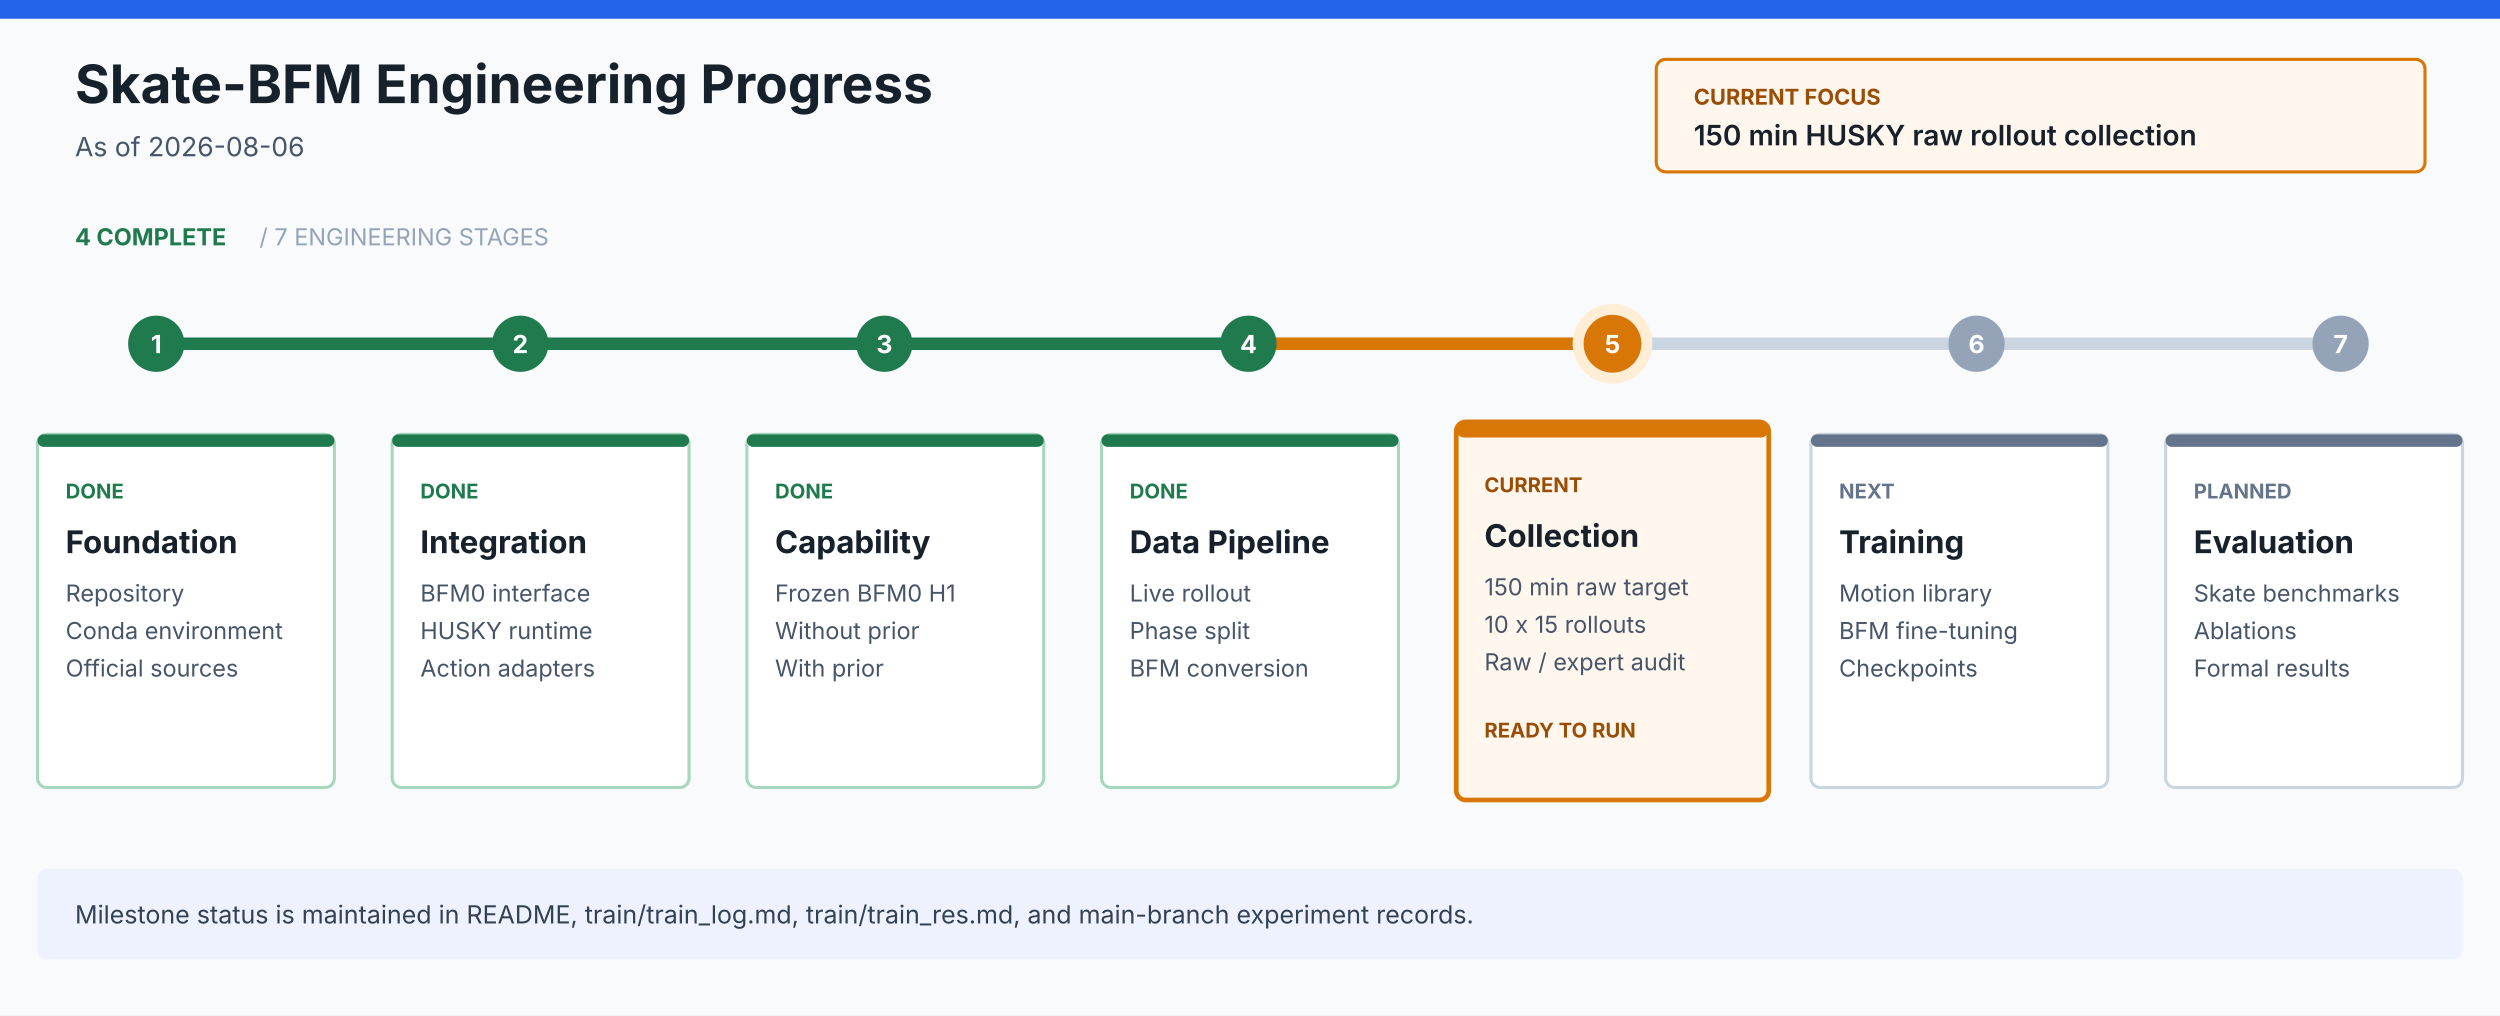
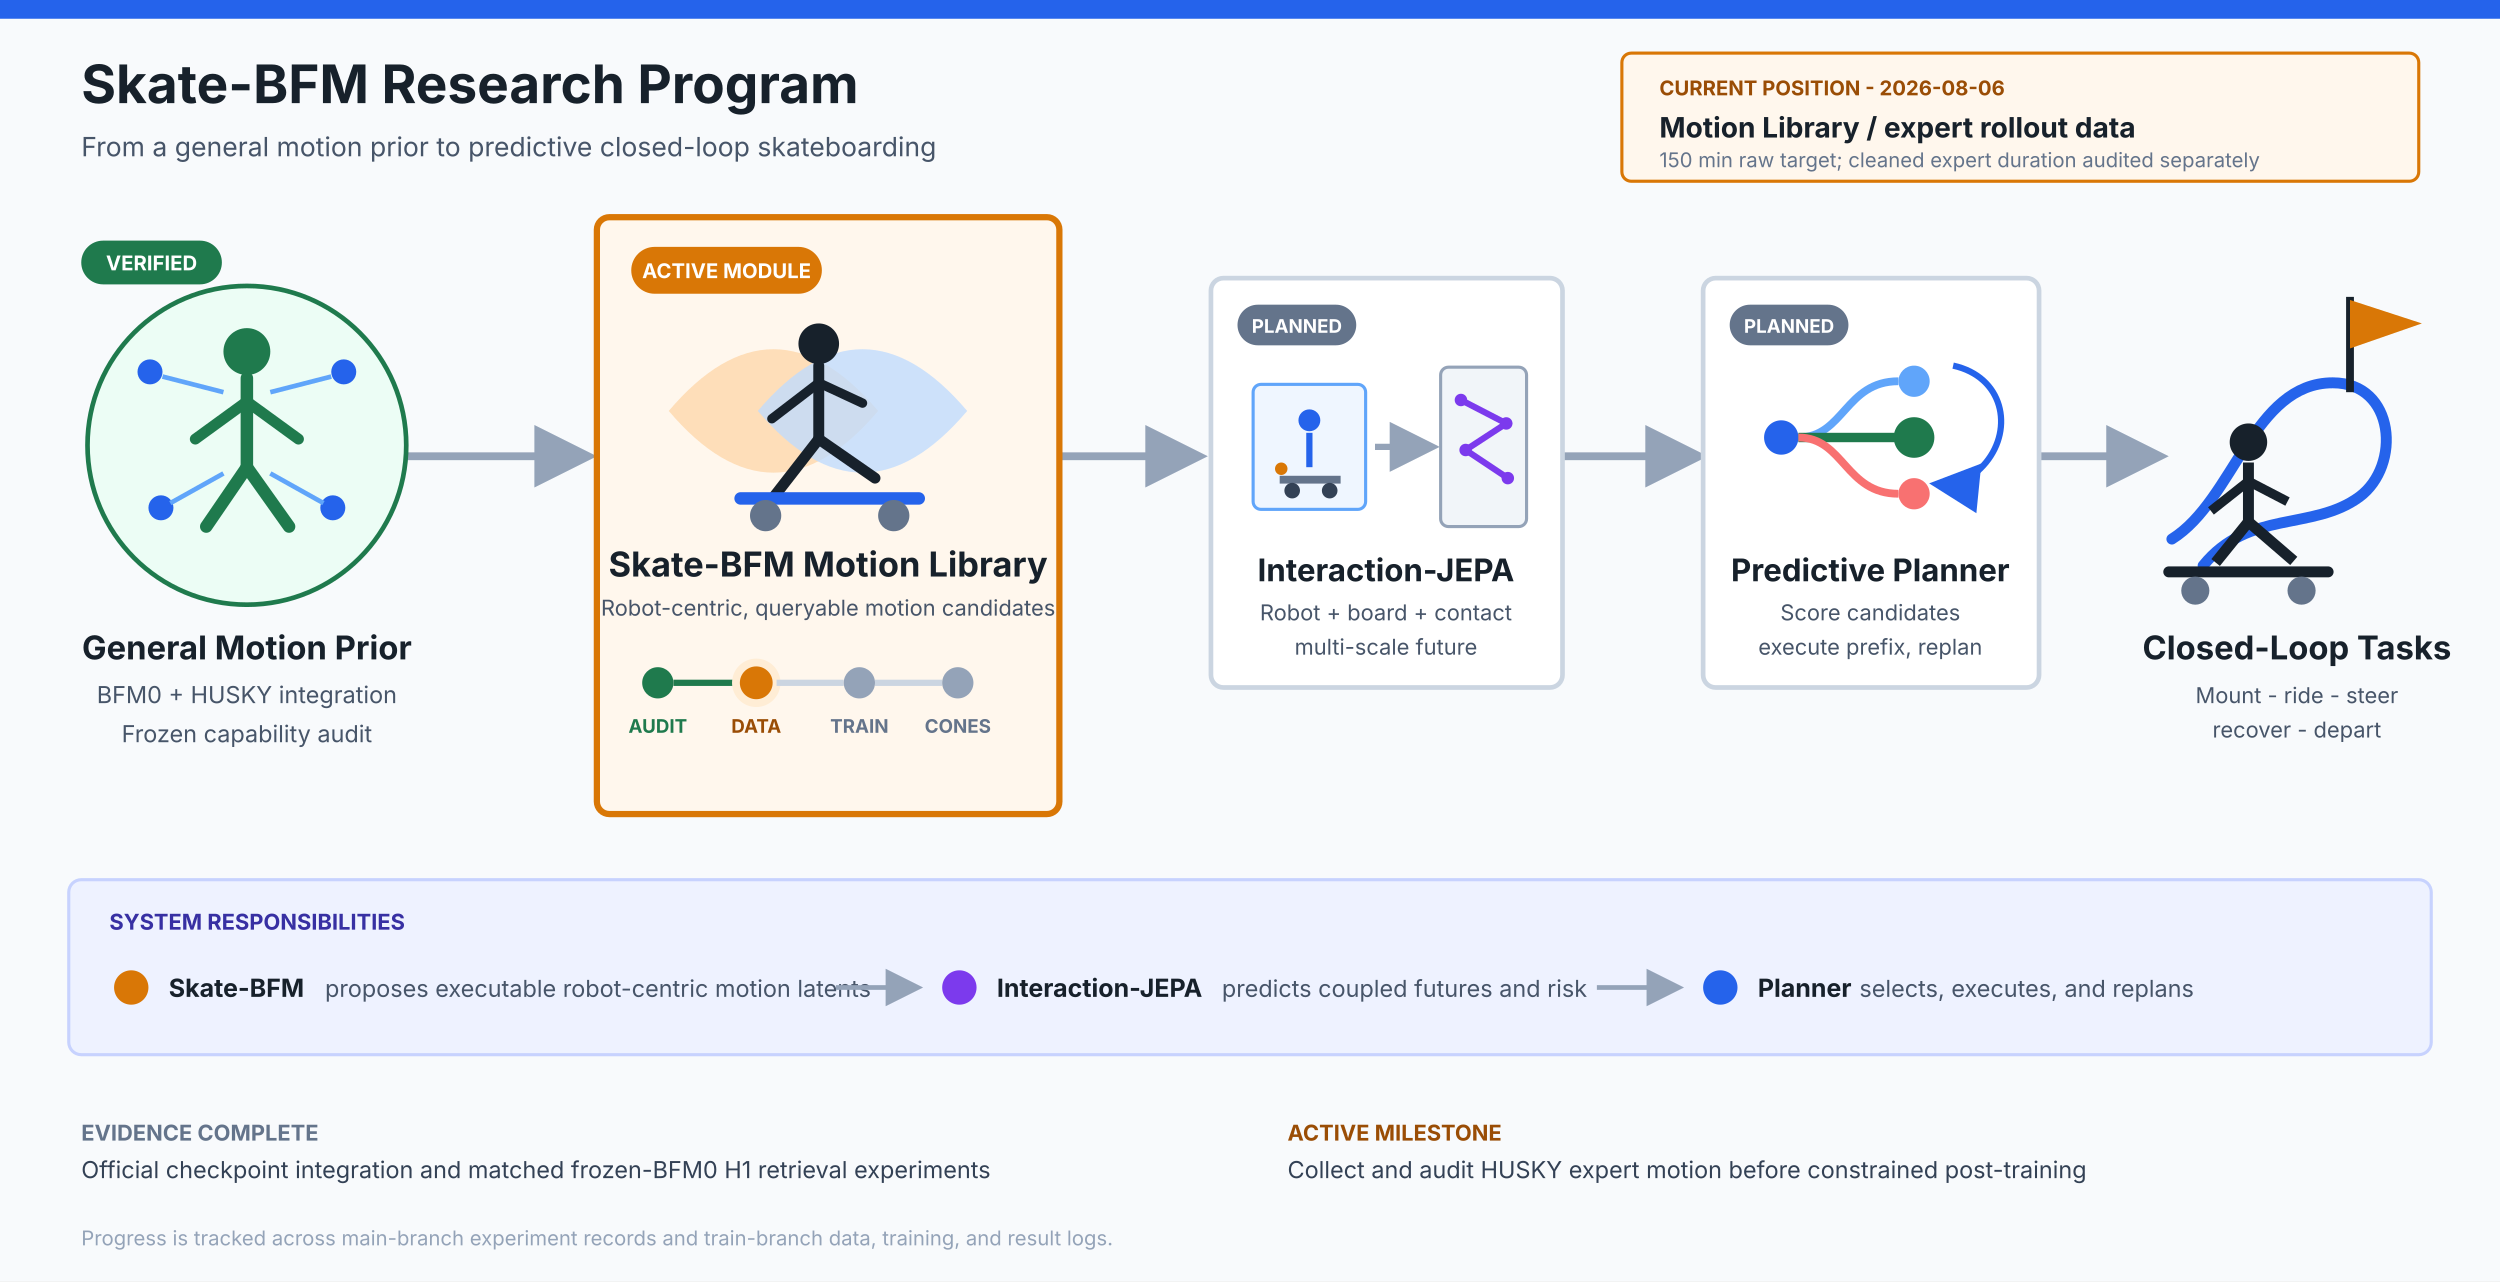
- <svg xmlns="http://www.w3.org/2000/svg" width="1600" height="650" viewBox="0 0 1600 650" role="img" aria-labelledby="title desc">
-   <rect width="1600" height="650" fill="#f8fafc" />
-   <rect x="0" y="0" width="1600" height="12" fill="#2563eb" />
-   <text x="48" y="66" fill="#17212b" font-family="Inter, Arial, sans-serif" font-size="34" font-weight="700">Skate-BFM Engineering Progress</text>
-   <text x="48" y="100" fill="#475569" font-family="Inter, Arial, sans-serif" font-size="17">As of 2026-08-06</text>
-   <rect x="1060" y="38" width="492" height="72" rx="6" fill="#fff7ed" stroke="#d97706" stroke-width="2" />
-   <text x="1084" y="67" fill="#9a4d05" font-family="Inter, Arial, sans-serif" font-size="14" font-weight="700">CURRENT FOCUS</text>
-   <text x="1084" y="93" fill="#17212b" font-family="Inter, Arial, sans-serif" font-size="18" font-weight="600">150 min HUSKY raw rollout collection</text>
-   <text x="48" y="157" fill="#1f7a4d" font-family="Inter, Arial, sans-serif" font-size="15" font-weight="700">4 COMPLETE</text>
-   <text x="166" y="157" fill="#94a3b8" font-family="Inter, Arial, sans-serif" font-size="15">/ 7 ENGINEERING STAGES</text>
-   <line x1="100" y1="220" x2="1498" y2="220" stroke="#cbd5e1" stroke-width="8" stroke-linecap="round" />
-   <line x1="100" y1="220" x2="799" y2="220" stroke="#1f7a4d" stroke-width="8" stroke-linecap="round" />
-   <line x1="799" y1="220" x2="1032" y2="220" stroke="#d97706" stroke-width="8" />
-   <g font-family="Inter, Arial, sans-serif" text-anchor="middle">
-     <circle cx="100" cy="220" r="18" fill="#1f7a4d" />
-     <text x="100" y="226" fill="#ffffff" font-size="16" font-weight="700">1</text>
-     <circle cx="333" cy="220" r="18" fill="#1f7a4d" />
-     <text x="333" y="226" fill="#ffffff" font-size="16" font-weight="700">2</text>
-     <circle cx="566" cy="220" r="18" fill="#1f7a4d" />
-     <text x="566" y="226" fill="#ffffff" font-size="16" font-weight="700">3</text>
-     <circle cx="799" cy="220" r="18" fill="#1f7a4d" />
-     <text x="799" y="226" fill="#ffffff" font-size="16" font-weight="700">4</text>
-     <circle cx="1032" cy="220" r="22" fill="#d97706" stroke="#ffedd5" stroke-width="7" />
-     <text x="1032" y="226" fill="#ffffff" font-size="16" font-weight="700">5</text>
-     <circle cx="1265" cy="220" r="18" fill="#94a3b8" />
-     <text x="1265" y="226" fill="#ffffff" font-size="16" font-weight="700">6</text>
-     <circle cx="1498" cy="220" r="18" fill="#94a3b8" />
-     <text x="1498" y="226" fill="#ffffff" font-size="16" font-weight="700">7</text>
+ <svg xmlns="http://www.w3.org/2000/svg" width="1600" height="820" viewBox="0 0 1600 820" role="img" aria-labelledby="title desc">
+   <defs>
+     <marker id="arrow" viewBox="0 0 10 10" refX="8" refY="5" markerWidth="8" markerHeight="8" orient="auto-start-reverse">
+       <path d="M 0 0 L 10 5 L 0 10 z" fill="#94a3b8" />
+     </marker>
+     <marker id="arrow-blue" viewBox="0 0 10 10" refX="8" refY="5" markerWidth="8" markerHeight="8" orient="auto-start-reverse">
+       <path d="M 0 0 L 10 5 L 0 10 z" fill="#2563eb" />
+     </marker>
+   </defs>
+   <rect width="1600" height="820" fill="#f8fafc" />
+   <rect width="1600" height="12" fill="#2563eb" />
+   <text x="52" y="66" fill="#17212b" font-family="Inter, Arial, sans-serif" font-size="34" font-weight="700">Skate-BFM Research Program</text>
+   <text x="52" y="100" fill="#475569" font-family="Inter, Arial, sans-serif" font-size="17">From a general motion prior to predictive closed-loop skateboarding</text>
+   <rect x="1038" y="34" width="510" height="82" rx="6" fill="#fff7ed" stroke="#d97706" stroke-width="2" />
+   <text x="1062" y="61" fill="#9a4d05" font-family="Inter, Arial, sans-serif" font-size="13" font-weight="700">CURRENT POSITION - 2026-08-06</text>
+   <text x="1062" y="88" fill="#17212b" font-family="Inter, Arial, sans-serif" font-size="18" font-weight="700">Motion Library / expert rollout data</text>
+   <text x="1062" y="107" fill="#64748b" font-family="Inter, Arial, sans-serif" font-size="13">150 min raw target; cleaned expert duration audited separately</text>
+   <line x1="258" y1="292" x2="374" y2="292" stroke="#94a3b8" stroke-width="5" marker-end="url(#arrow)" />
+   <line x1="670" y1="292" x2="765" y2="292" stroke="#94a3b8" stroke-width="5" marker-end="url(#arrow)" />
+   <line x1="1000" y1="292" x2="1085" y2="292" stroke="#94a3b8" stroke-width="5" marker-end="url(#arrow)" />
+   <line x1="1300" y1="292" x2="1380" y2="292" stroke="#94a3b8" stroke-width="5" marker-end="url(#arrow)" />
+   <g font-family="Inter, Arial, sans-serif">
+     <circle cx="158" cy="285" r="102" fill="#ecfdf5" stroke="#1f7a4d" stroke-width="3" />
+     <circle cx="158" cy="225" r="15" fill="#1f7a4d" />
+     <line x1="158" y1="242" x2="158" y2="300" stroke="#1f7a4d" stroke-width="8" stroke-linecap="round" />
+     <line x1="158" y1="257" x2="125" y2="281" stroke="#1f7a4d" stroke-width="7" stroke-linecap="round" />
+     <line x1="158" y1="257" x2="191" y2="281" stroke="#1f7a4d" stroke-width="7" stroke-linecap="round" />
+     <line x1="158" y1="299" x2="132" y2="337" stroke="#1f7a4d" stroke-width="8" stroke-linecap="round" />
+     <line x1="158" y1="299" x2="185" y2="337" stroke="#1f7a4d" stroke-width="8" stroke-linecap="round" />
+     <circle cx="96" cy="238" r="8" fill="#2563eb" />
+     <circle cx="220" cy="238" r="8" fill="#2563eb" />
+     <circle cx="103" cy="325" r="8" fill="#2563eb" />
+     <circle cx="213" cy="325" r="8" fill="#2563eb" />
+     <line x1="104" y1="241" x2="143" y2="251" stroke="#60a5fa" stroke-width="3" />
+     <line x1="212" y1="241" x2="173" y2="251" stroke="#60a5fa" stroke-width="3" />
+     <line x1="109" y1="322" x2="143" y2="303" stroke="#60a5fa" stroke-width="3" />
+     <line x1="207" y1="322" x2="173" y2="303" stroke="#60a5fa" stroke-width="3" />
+     <rect x="52" y="154" width="90" height="28" rx="14" fill="#1f7a4d" />
+     <text x="97" y="173" fill="#ffffff" font-size="13" font-weight="700" text-anchor="middle">VERIFIED</text>
+     <text x="158" y="422" fill="#17212b" font-size="21" font-weight="700" text-anchor="middle">General Motion Prior</text>
+     <text x="158" y="450" fill="#475569" font-size="15" text-anchor="middle">BFM0 + HUSKY integration</text>
+     <text x="158" y="475" fill="#475569" font-size="15" text-anchor="middle">Frozen capability audit</text>
  </g>
  <g font-family="Inter, Arial, sans-serif">
-     <rect x="24" y="278" width="190" height="226" rx="6" fill="#ffffff" stroke="#a7d8be" stroke-width="2" />
-     <rect x="24" y="278" width="190" height="8" rx="4" fill="#1f7a4d" />
-     <text x="42" y="319" fill="#1f7a4d" font-size="13" font-weight="700">DONE</text>
-     <text x="42" y="354" fill="#17212b" font-size="20" font-weight="700">Foundation</text>
-     <text x="42" y="385" fill="#475569" font-size="15">Repository</text>
-     <text x="42" y="409" fill="#475569" font-size="15">Conda environment</text>
-     <text x="42" y="433" fill="#475569" font-size="15">Official sources</text>
-     <rect x="251" y="278" width="190" height="226" rx="6" fill="#ffffff" stroke="#a7d8be" stroke-width="2" />
-     <rect x="251" y="278" width="190" height="8" rx="4" fill="#1f7a4d" />
-     <text x="269" y="319" fill="#1f7a4d" font-size="13" font-weight="700">DONE</text>
-     <text x="269" y="354" fill="#17212b" font-size="20" font-weight="700">Integration</text>
-     <text x="269" y="385" fill="#475569" font-size="15">BFM0 interface</text>
-     <text x="269" y="409" fill="#475569" font-size="15">HUSKY runtime</text>
-     <text x="269" y="433" fill="#475569" font-size="15">Action adapters</text>
-     <rect x="478" y="278" width="190" height="226" rx="6" fill="#ffffff" stroke="#a7d8be" stroke-width="2" />
-     <rect x="478" y="278" width="190" height="8" rx="4" fill="#1f7a4d" />
-     <text x="496" y="319" fill="#1f7a4d" font-size="13" font-weight="700">DONE</text>
-     <text x="496" y="354" fill="#17212b" font-size="20" font-weight="700">Capability</text>
-     <text x="496" y="385" fill="#475569" font-size="15">Frozen BFM0 H1</text>
-     <text x="496" y="409" fill="#475569" font-size="15">Without prior</text>
-     <text x="496" y="433" fill="#475569" font-size="15">With prior</text>
-     <rect x="705" y="278" width="190" height="226" rx="6" fill="#ffffff" stroke="#a7d8be" stroke-width="2" />
-     <rect x="705" y="278" width="190" height="8" rx="4" fill="#1f7a4d" />
-     <text x="723" y="319" fill="#1f7a4d" font-size="13" font-weight="700">DONE</text>
-     <text x="723" y="354" fill="#17212b" font-size="20" font-weight="700">Data Pipeline</text>
-     <text x="723" y="385" fill="#475569" font-size="15">Live rollout</text>
-     <text x="723" y="409" fill="#475569" font-size="15">Phase split</text>
-     <text x="723" y="433" fill="#475569" font-size="15">BFM conversion</text>
-     <rect x="932" y="270" width="200" height="242" rx="6" fill="#fff7ed" stroke="#d97706" stroke-width="3" />
-     <rect x="932" y="270" width="200" height="10" rx="5" fill="#d97706" />
-     <text x="950" y="315" fill="#9a4d05" font-size="13" font-weight="700">CURRENT</text>
-     <text x="950" y="350" fill="#17212b" font-size="20" font-weight="700">Collection</text>
-     <text x="950" y="381" fill="#475569" font-size="15">150 min raw target</text>
-     <text x="950" y="405" fill="#475569" font-size="15">10 x 15 rollouts</text>
-     <text x="950" y="429" fill="#475569" font-size="15">Raw / expert audit</text>
-     <text x="950" y="472" fill="#9a4d05" font-size="13" font-weight="700">READY TO RUN</text>
-     <rect x="1159" y="278" width="190" height="226" rx="6" fill="#ffffff" stroke="#cbd5e1" stroke-width="2" />
-     <rect x="1159" y="278" width="190" height="8" rx="4" fill="#64748b" />
-     <text x="1177" y="319" fill="#64748b" font-size="13" font-weight="700">NEXT</text>
-     <text x="1177" y="354" fill="#17212b" font-size="20" font-weight="700">Training</text>
-     <text x="1177" y="385" fill="#475569" font-size="15">Motion library</text>
-     <text x="1177" y="409" fill="#475569" font-size="15">BFM fine-tuning</text>
-     <text x="1177" y="433" fill="#475569" font-size="15">Checkpoints</text>
-     <rect x="1386" y="278" width="190" height="226" rx="6" fill="#ffffff" stroke="#cbd5e1" stroke-width="2" />
-     <rect x="1386" y="278" width="190" height="8" rx="4" fill="#64748b" />
-     <text x="1404" y="319" fill="#64748b" font-size="13" font-weight="700">PLANNED</text>
-     <text x="1404" y="354" fill="#17212b" font-size="20" font-weight="700">Evaluation</text>
-     <text x="1404" y="385" fill="#475569" font-size="15">Skate benchmarks</text>
-     <text x="1404" y="409" fill="#475569" font-size="15">Ablations</text>
-     <text x="1404" y="433" fill="#475569" font-size="15">Formal results</text>
+     <rect x="382" y="139" width="296" height="382" rx="8" fill="#fff7ed" stroke="#d97706" stroke-width="4" />
+     <rect x="404" y="158" width="122" height="30" rx="15" fill="#d97706" />
+     <text x="465" y="178" fill="#ffffff" font-size="13" font-weight="700" text-anchor="middle">ACTIVE MODULE</text>
+     <path d="M 428 263 Q 495 184 562 263 Q 495 342 428 263" fill="#fed7aa" opacity="0.78" />
+     <path d="M 485 263 Q 552 184 619 263 Q 552 342 485 263" fill="#bfdbfe" opacity="0.78" />
+     <circle cx="524" cy="220" r="13" fill="#17212b" />
+     <line x1="524" y1="234" x2="524" y2="282" stroke="#17212b" stroke-width="7" stroke-linecap="round" />
+     <line x1="524" y1="245" x2="494" y2="268" stroke="#17212b" stroke-width="6" stroke-linecap="round" />
+     <line x1="524" y1="245" x2="552" y2="258" stroke="#17212b" stroke-width="6" stroke-linecap="round" />
+     <line x1="524" y1="281" x2="496" y2="317" stroke="#17212b" stroke-width="7" stroke-linecap="round" />
+     <line x1="524" y1="281" x2="560" y2="306" stroke="#17212b" stroke-width="7" stroke-linecap="round" />
+     <line x1="474" y1="319" x2="588" y2="319" stroke="#2563eb" stroke-width="8" stroke-linecap="round" />
+     <circle cx="490" cy="330" r="10" fill="#64748b" />
+     <circle cx="572" cy="330" r="10" fill="#64748b" />
+     <text x="530" y="369" fill="#17212b" font-size="22" font-weight="700" text-anchor="middle">Skate-BFM Motion Library</text>
+     <text x="530" y="394" fill="#475569" font-size="14" text-anchor="middle">Robot-centric, queryable motion candidates</text>
+     <circle cx="421" cy="437" r="10" fill="#1f7a4d" />
+     <line x1="431" y1="437" x2="474" y2="437" stroke="#1f7a4d" stroke-width="4" />
+     <circle cx="484" cy="437" r="13" fill="#d97706" stroke="#ffedd5" stroke-width="5" />
+     <line x1="497" y1="437" x2="540" y2="437" stroke="#cbd5e1" stroke-width="4" />
+     <circle cx="550" cy="437" r="10" fill="#94a3b8" />
+     <line x1="560" y1="437" x2="603" y2="437" stroke="#cbd5e1" stroke-width="4" />
+     <circle cx="613" cy="437" r="10" fill="#94a3b8" />
+     <text x="421" y="469" fill="#1f7a4d" font-size="12" font-weight="700" text-anchor="middle">AUDIT</text>
+     <text x="484" y="469" fill="#9a4d05" font-size="12" font-weight="700" text-anchor="middle">DATA</text>
+     <text x="550" y="469" fill="#64748b" font-size="12" font-weight="700" text-anchor="middle">TRAIN</text>
+     <text x="613" y="469" fill="#64748b" font-size="12" font-weight="700" text-anchor="middle">CONES</text>
  </g>
-   <rect x="24" y="556" width="1552" height="58" rx="6" fill="#eef2ff" />
-   <text x="48" y="591" fill="#334155" font-family="Inter, Arial, sans-serif" font-size="16">
-     Milestone status is maintained in README, train/train_log.md, train/train_res.md, and main-branch experiment records.
-   </text>
+   <g font-family="Inter, Arial, sans-serif">
+     <rect x="775" y="178" width="225" height="262" rx="8" fill="#ffffff" stroke="#cbd5e1" stroke-width="3" />
+     <rect x="792" y="195" width="76" height="26" rx="13" fill="#64748b" />
+     <text x="830" y="213" fill="#ffffff" font-size="12" font-weight="700" text-anchor="middle">PLANNED</text>
+     <rect x="802" y="246" width="72" height="80" rx="5" fill="#eff6ff" stroke="#60a5fa" stroke-width="2" />
+     <circle cx="838" cy="269" r="7" fill="#2563eb" />
+     <line x1="838" y1="277" x2="838" y2="299" stroke="#2563eb" stroke-width="4" />
+     <line x1="819" y1="307" x2="858" y2="307" stroke="#64748b" stroke-width="5" />
+     <circle cx="827" cy="314" r="5" fill="#334155" />
+     <circle cx="851" cy="314" r="5" fill="#334155" />
+     <circle cx="820" cy="300" r="4" fill="#d97706" />
+     <line x1="880" y1="286" x2="915" y2="286" stroke="#94a3b8" stroke-width="4" marker-end="url(#arrow)" />
+     <rect x="922" y="235" width="55" height="102" rx="5" fill="#f1f5f9" stroke="#94a3b8" stroke-width="2" />
+     <path d="M 935 256 L 964 271 L 938 288 L 965 306" fill="none" stroke="#7c3aed" stroke-width="4" />
+     <circle cx="935" cy="256" r="4" fill="#7c3aed" />
+     <circle cx="964" cy="271" r="4" fill="#7c3aed" />
+     <circle cx="938" cy="288" r="4" fill="#7c3aed" />
+     <circle cx="965" cy="306" r="4" fill="#7c3aed" />
+     <text x="887" y="372" fill="#17212b" font-size="20" font-weight="700" text-anchor="middle">Interaction-JEPA</text>
+     <text x="887" y="397" fill="#475569" font-size="14" text-anchor="middle">Robot + board + contact</text>
+     <text x="887" y="419" fill="#475569" font-size="14" text-anchor="middle">multi-scale future</text>
+   </g>
+   <g font-family="Inter, Arial, sans-serif">
+     <rect x="1090" y="178" width="215" height="262" rx="8" fill="#ffffff" stroke="#cbd5e1" stroke-width="3" />
+     <rect x="1107" y="195" width="76" height="26" rx="13" fill="#64748b" />
+     <text x="1145" y="213" fill="#ffffff" font-size="12" font-weight="700" text-anchor="middle">PLANNED</text>
+     <circle cx="1140" cy="280" r="11" fill="#2563eb" />
+     <path d="M 1151 280 C 1180 280 1181 244 1215 244" fill="none" stroke="#60a5fa" stroke-width="5" />
+     <path d="M 1151 280 C 1180 280 1181 280 1215 280" fill="none" stroke="#1f7a4d" stroke-width="6" />
+     <path d="M 1151 280 C 1180 280 1181 316 1215 316" fill="none" stroke="#f87171" stroke-width="5" />
+     <circle cx="1225" cy="244" r="10" fill="#60a5fa" />
+     <circle cx="1225" cy="280" r="13" fill="#1f7a4d" />
+     <circle cx="1225" cy="316" r="10" fill="#f87171" />
+     <path d="M 1250 234 C 1282 241 1289 274 1271 296 C 1262 307 1251 311 1241 310" fill="none" stroke="#2563eb" stroke-width="4" marker-end="url(#arrow-blue)" />
+     <text x="1197" y="372" fill="#17212b" font-size="20" font-weight="700" text-anchor="middle">Predictive Planner</text>
+     <text x="1197" y="397" fill="#475569" font-size="14" text-anchor="middle">Score candidates</text>
+     <text x="1197" y="419" fill="#475569" font-size="14" text-anchor="middle">execute prefix, replan</text>
+   </g>
+   <g font-family="Inter, Arial, sans-serif">
+     <path d="M 1390 345 C 1430 320 1442 245 1493 245 C 1533 245 1537 298 1510 318 C 1480 340 1439 326 1410 362" fill="none" stroke="#2563eb" stroke-width="7" stroke-linecap="round" />
+     <line x1="1504" y1="190" x2="1504" y2="251" stroke="#17212b" stroke-width="5" />
+     <path d="M 1504 192 L 1550 207 L 1504 223 z" fill="#d97706" />
+     <line x1="1388" y1="366" x2="1490" y2="366" stroke="#17212b" stroke-width="7" stroke-linecap="round" />
+     <circle cx="1405" cy="378" r="9" fill="#64748b" />
+     <circle cx="1473" cy="378" r="9" fill="#64748b" />
+     <circle cx="1439" cy="283" r="12" fill="#17212b" />
+     <line x1="1439" y1="296" x2="1439" y2="335" stroke="#17212b" stroke-width="7" />
+     <line x1="1439" y1="308" x2="1415" y2="327" stroke="#17212b" stroke-width="6" />
+     <line x1="1439" y1="308" x2="1464" y2="321" stroke="#17212b" stroke-width="6" />
+     <line x1="1439" y1="334" x2="1418" y2="360" stroke="#17212b" stroke-width="7" />
+     <line x1="1439" y1="334" x2="1468" y2="359" stroke="#17212b" stroke-width="7" />
+     <text x="1470" y="422" fill="#17212b" font-size="21" font-weight="700" text-anchor="middle">Closed-Loop Tasks</text>
+     <text x="1470" y="450" fill="#475569" font-size="14" text-anchor="middle">Mount - ride - steer</text>
+     <text x="1470" y="472" fill="#475569" font-size="14" text-anchor="middle">recover - depart</text>
+   </g>
+   <rect x="44" y="563" width="1512" height="112" rx="8" fill="#eef2ff" stroke="#c7d2fe" stroke-width="2" />
+   <text x="70" y="595" fill="#3730a3" font-family="Inter, Arial, sans-serif" font-size="14" font-weight="700">SYSTEM RESPONSIBILITIES</text>
+   <circle cx="84" cy="632" r="11" fill="#d97706" />
+   <text x="108" y="638" fill="#17212b" font-family="Inter, Arial, sans-serif" font-size="16" font-weight="700">Skate-BFM</text>
+   <text x="208" y="638" fill="#475569" font-family="Inter, Arial, sans-serif" font-size="15">proposes executable robot-centric motion latents</text>
+   <line x1="535" y1="632" x2="586" y2="632" stroke="#94a3b8" stroke-width="3" marker-end="url(#arrow)" />
+   <circle cx="614" cy="632" r="11" fill="#7c3aed" />
+   <text x="638" y="638" fill="#17212b" font-family="Inter, Arial, sans-serif" font-size="16" font-weight="700">Interaction-JEPA</text>
+   <text x="782" y="638" fill="#475569" font-family="Inter, Arial, sans-serif" font-size="15">predicts coupled futures and risk</text>
+   <line x1="1022" y1="632" x2="1073" y2="632" stroke="#94a3b8" stroke-width="3" marker-end="url(#arrow)" />
+   <circle cx="1101" cy="632" r="11" fill="#2563eb" />
+   <text x="1125" y="638" fill="#17212b" font-family="Inter, Arial, sans-serif" font-size="16" font-weight="700">Planner</text>
+   <text x="1190" y="638" fill="#475569" font-family="Inter, Arial, sans-serif" font-size="15">selects, executes, and replans</text>
+   <text x="52" y="730" fill="#64748b" font-family="Inter, Arial, sans-serif" font-size="14" font-weight="700">EVIDENCE COMPLETE</text>
+   <text x="52" y="754" fill="#334155" font-family="Inter, Arial, sans-serif" font-size="15">Official checkpoint integration and matched frozen-BFM0 H1 retrieval experiments</text>
+   <text x="824" y="730" fill="#9a4d05" font-family="Inter, Arial, sans-serif" font-size="14" font-weight="700">ACTIVE MILESTONE</text>
+   <text x="824" y="754" fill="#334155" font-family="Inter, Arial, sans-serif" font-size="15">Collect and audit HUSKY expert motion before constrained post-training</text>
+   <text x="52" y="797" fill="#94a3b8" font-family="Inter, Arial, sans-serif" font-size="13">Progress is tracked across main-branch experiment records and train-branch data, training, and result logs.</text>
</svg>
